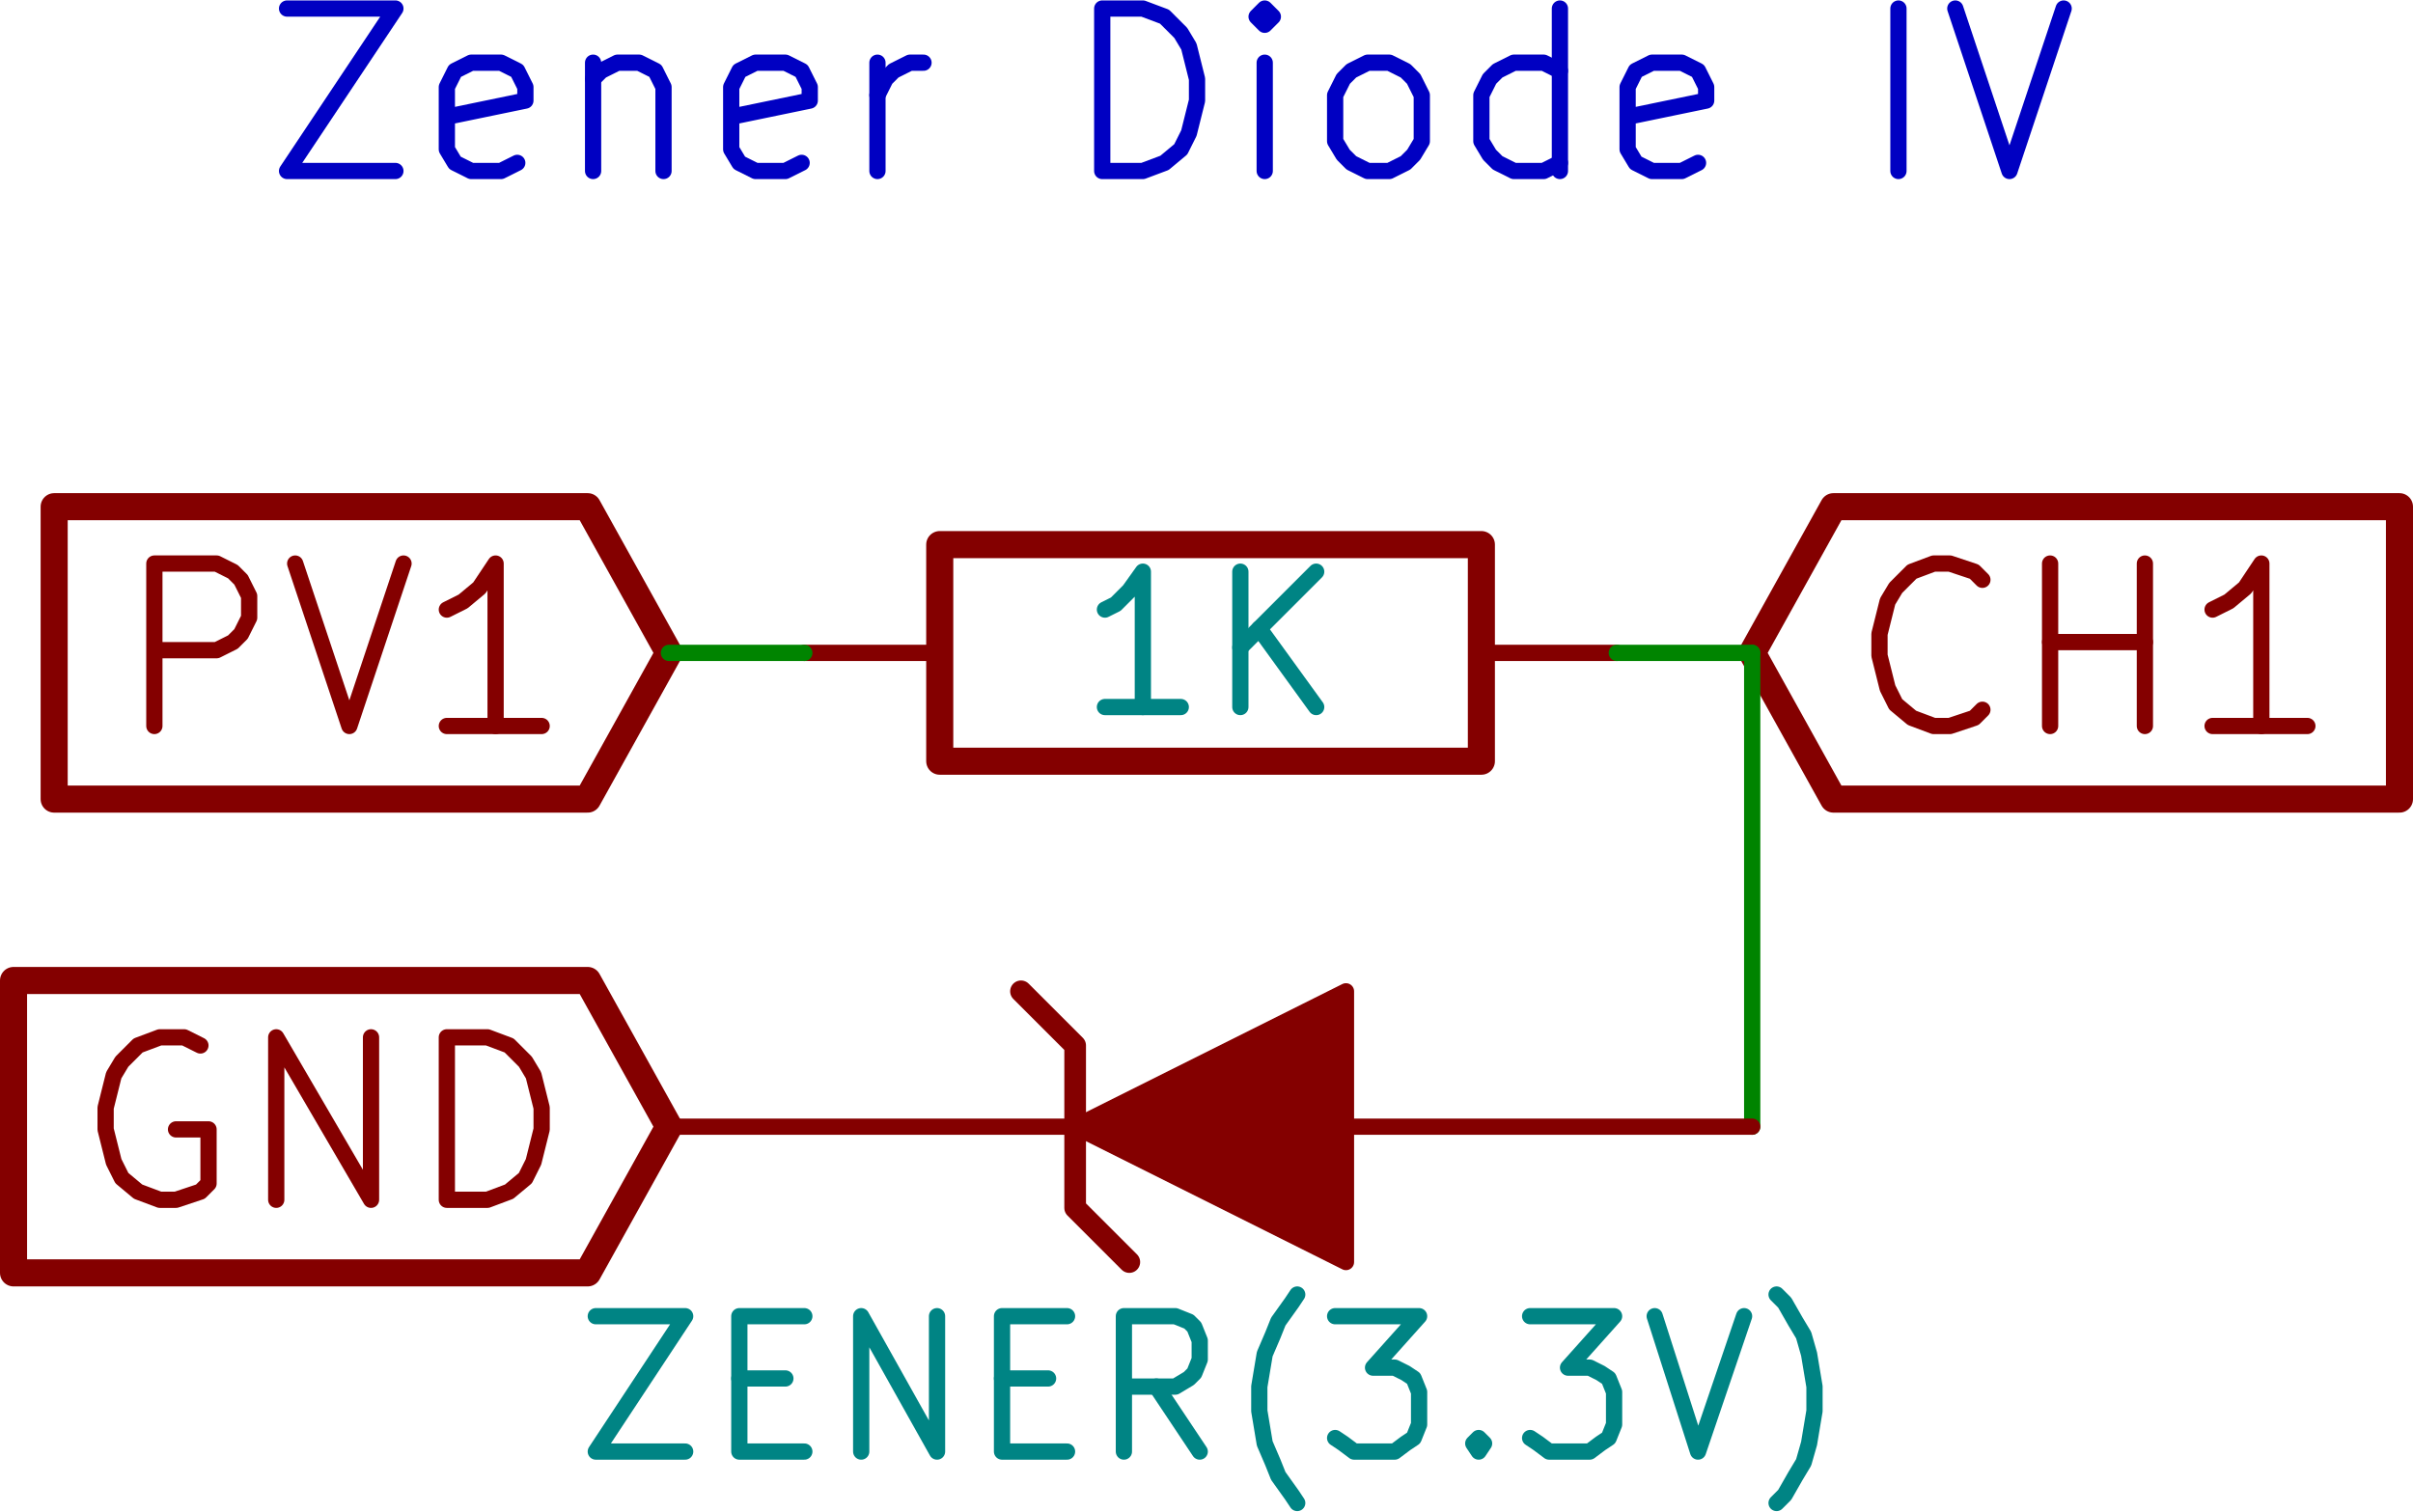
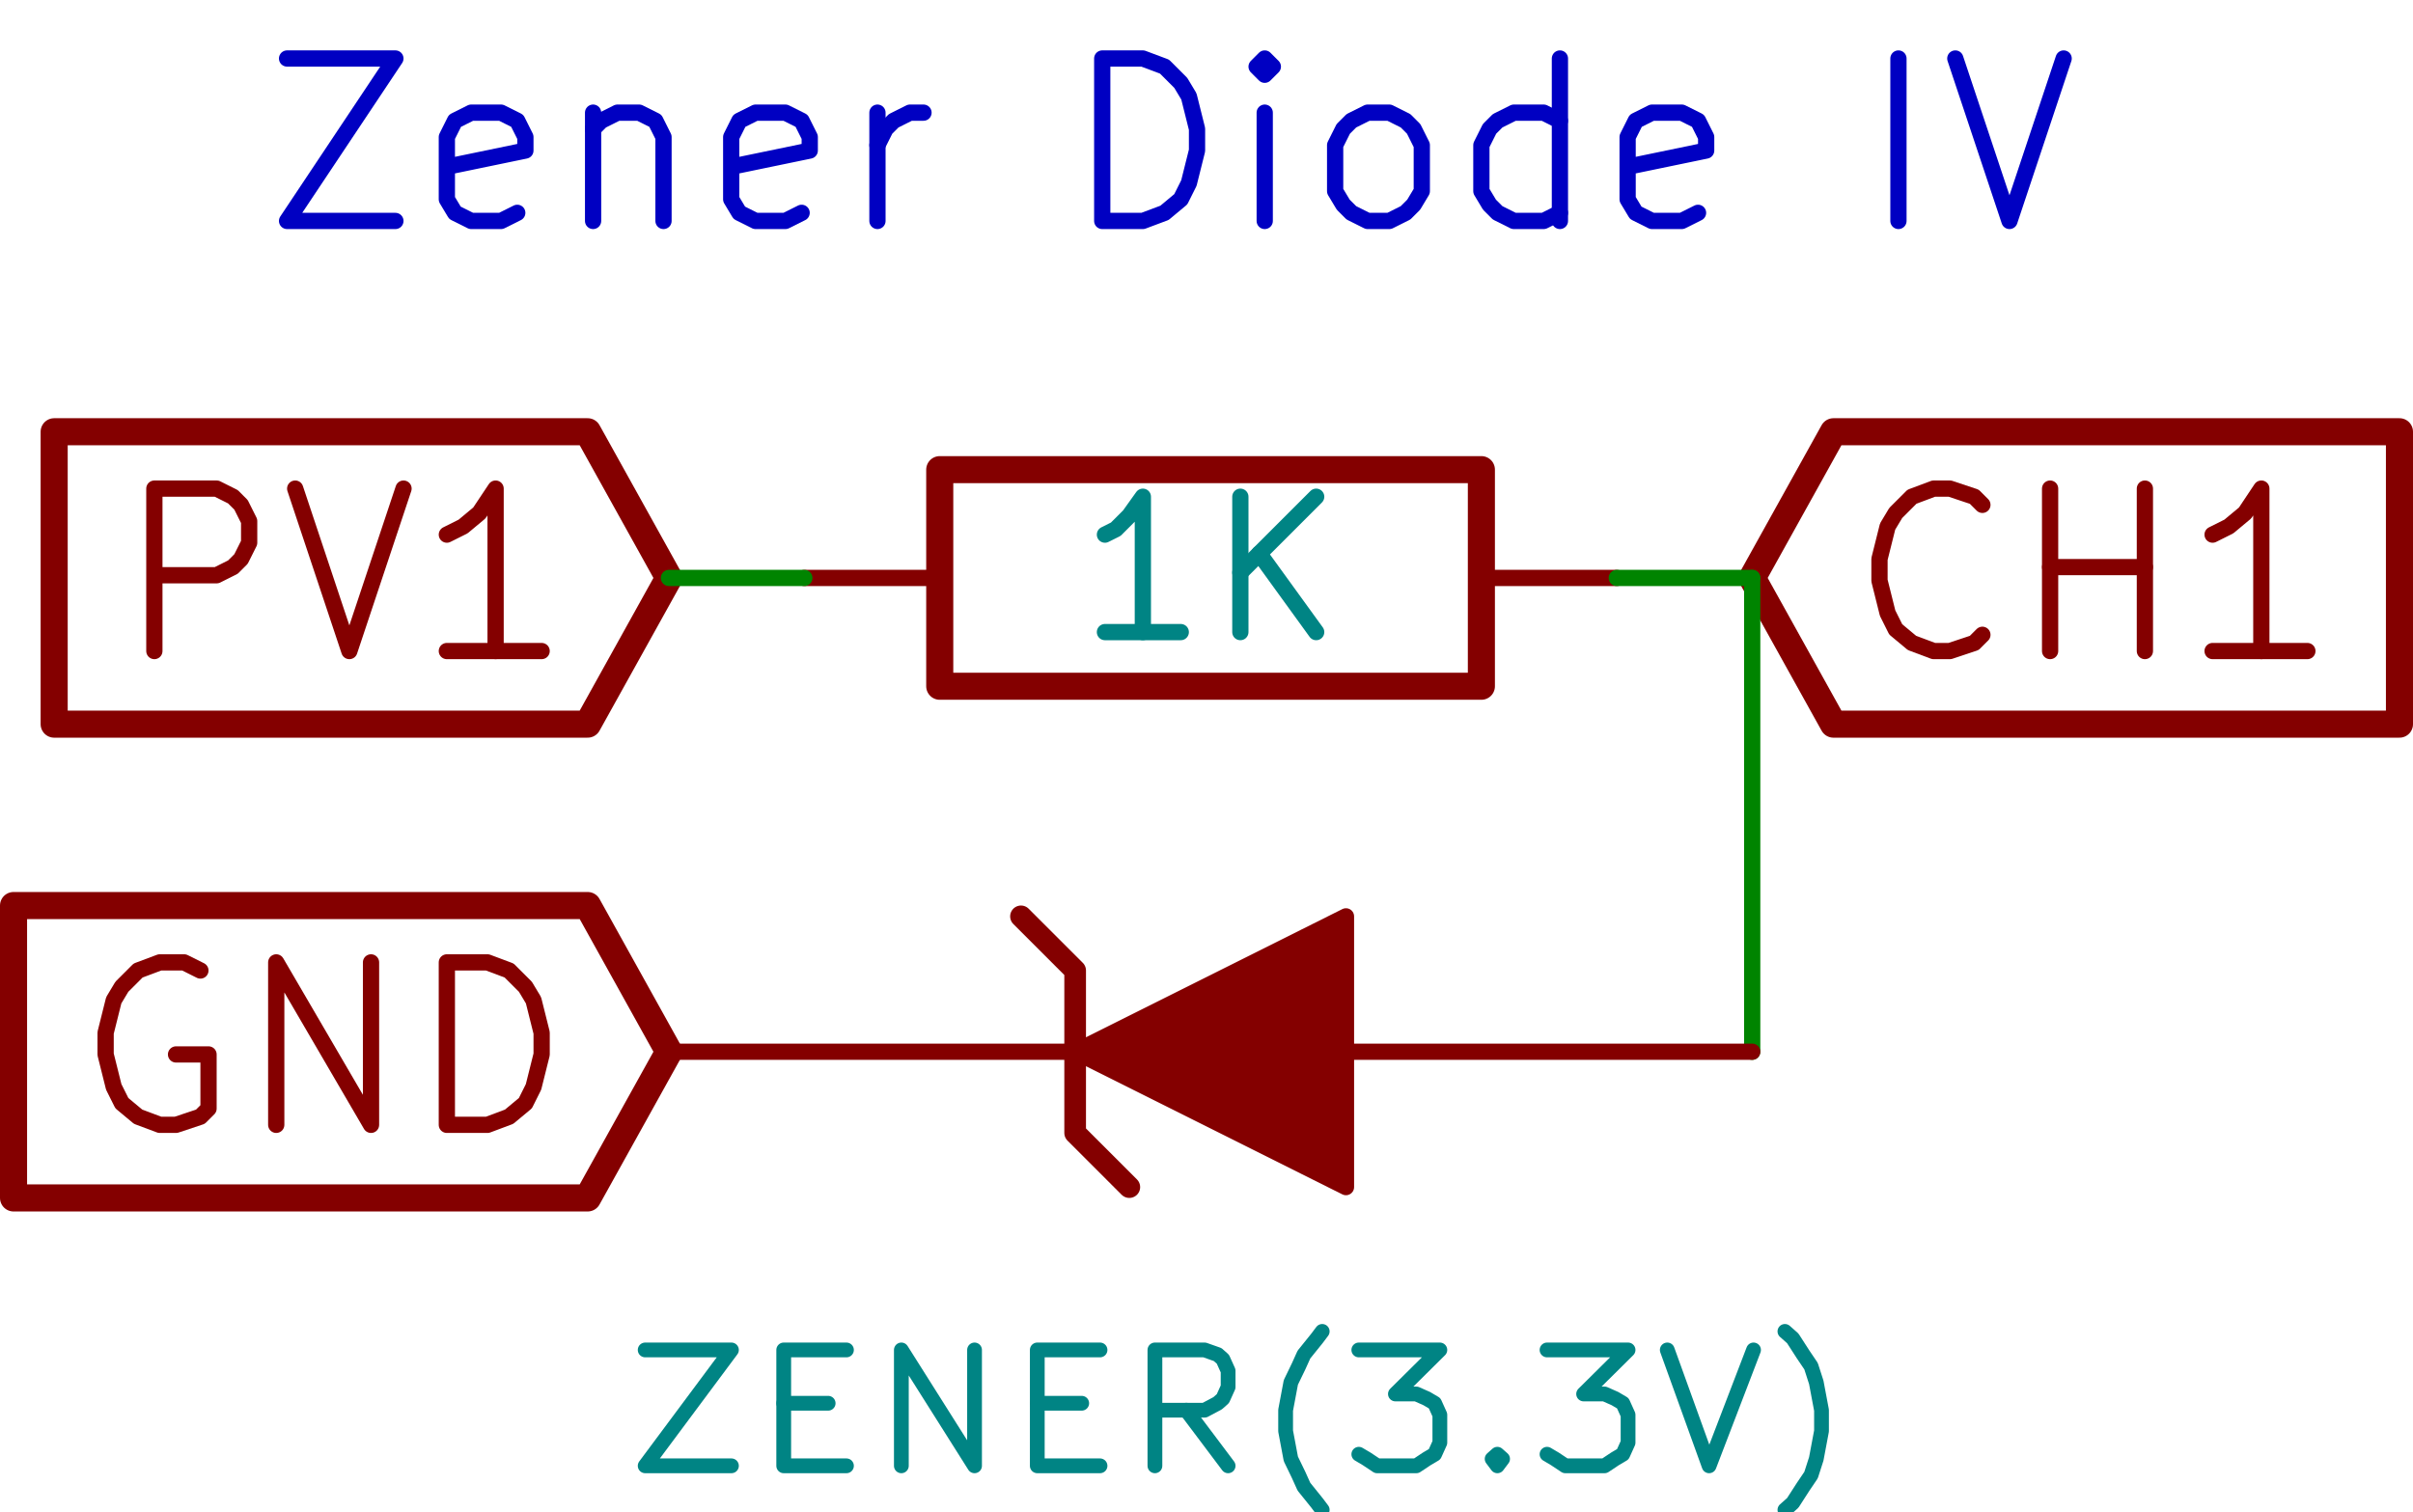
<svg xmlns="http://www.w3.org/2000/svg" version="1.1" width="2.263cm" height="1.418cm" viewBox="0 0 8909.998 5580.782" id="svg2">
  <defs id="defs1236" />
  <g style="fill:#000000;fill-opacity:1;stroke:#000000;stroke-linecap:round;stroke-linejoin:round;stroke-opacity:1" id="g8" transform="translate(-17864.523,-40988.093)" />
  <g style="fill:#000000;fill-opacity:0;stroke:#000000;stroke-width:60;stroke-linecap:round;stroke-linejoin:round;stroke-opacity:1" id="g10" transform="translate(-17864.523,-40988.093)" />
  <g style="fill:#840000;fill-opacity:0;stroke:#840000;stroke-width:0;stroke-linecap:round;stroke-linejoin:round;stroke-opacity:1" id="g58" transform="translate(-17864.523,-40988.093)" />
  <g style="fill:#840000;fill-opacity:0;stroke:#840000;stroke-width:0;stroke-linecap:round;stroke-linejoin:round;stroke-opacity:1" id="g74" transform="translate(-17864.523,-40988.093)" />
  <g style="fill:#008484;fill-opacity:0;stroke:#008484;stroke-width:0;stroke-linecap:round;stroke-linejoin:round;stroke-opacity:1" id="g100" transform="translate(-17864.523,-40988.093)" />
  <g style="fill:#840000;fill-opacity:0;stroke:#840000;stroke-width:0;stroke-linecap:round;stroke-linejoin:round;stroke-opacity:1" id="g102" transform="translate(-17864.523,-40988.093)" />
  <g style="fill:#840000;fill-opacity:0;stroke:#840000;stroke-width:60;stroke-linecap:round;stroke-linejoin:round;stroke-opacity:1" id="g154" transform="translate(-17864.523,-40988.093)" />
  <g style="fill:#840000;fill-opacity:0;stroke:#840000;stroke-width:0;stroke-linecap:round;stroke-linejoin:round;stroke-opacity:1" id="g218" transform="translate(-17864.523,-40988.093)" />
  <g style="fill:#840000;fill-opacity:0;stroke:#840000;stroke-width:0;stroke-linecap:round;stroke-linejoin:round;stroke-opacity:1" id="g234" transform="translate(-17864.523,-40988.093)" />
  <g style="fill:#840000;fill-opacity:0;stroke:#840000;stroke-width:60;stroke-linecap:round;stroke-linejoin:round;stroke-opacity:1" id="g270" transform="translate(-17864.523,-40988.093)" />
  <g style="fill:#840000;fill-opacity:0;stroke:#840000;stroke-width:0;stroke-linecap:round;stroke-linejoin:round;stroke-opacity:1" id="g372" transform="translate(-17864.523,-40988.093)" />
  <g style="fill:#840000;fill-opacity:0;stroke:#840000;stroke-width:60;stroke-linecap:round;stroke-linejoin:round;stroke-opacity:1" id="g398" transform="translate(-17864.523,-40988.093)" />
  <g style="fill:#0000c2;fill-opacity:0;stroke:#0000c2;stroke-width:0;stroke-linecap:round;stroke-linejoin:round;stroke-opacity:1" id="g432" transform="translate(-17864.523,-40988.093)" />
  <g style="fill:#840000;fill-opacity:0;stroke:#840000;stroke-width:0;stroke-linecap:round;stroke-linejoin:round;stroke-opacity:1" id="g434" transform="translate(-17864.523,-40988.093)" />
  <g style="fill:#840000;fill-opacity:0;stroke:#840000;stroke-width:0;stroke-linecap:round;stroke-linejoin:round;stroke-opacity:1" id="g508" transform="translate(-17864.523,-40988.093)" />
  <g style="fill:#840000;fill-opacity:0;stroke:#840000;stroke-width:0;stroke-linecap:round;stroke-linejoin:round;stroke-opacity:1" id="g524" transform="translate(-17864.523,-40988.093)" />
  <g style="fill:#008484;fill-opacity:0;stroke:#008484;stroke-width:0;stroke-linecap:round;stroke-linejoin:round;stroke-opacity:1" id="g550" transform="translate(-17864.523,-40988.093)" />
  <g style="fill:#840000;fill-opacity:0;stroke:#840000;stroke-width:0;stroke-linecap:round;stroke-linejoin:round;stroke-opacity:1" id="g552" transform="translate(-17864.523,-40988.093)" />
  <g style="fill:#840000;fill-opacity:0;stroke:#840000;stroke-width:60;stroke-linecap:round;stroke-linejoin:round;stroke-opacity:1" id="g604" transform="translate(-17864.523,-40988.093)" />
  <g style="fill:#840000;fill-opacity:0;stroke:#840000;stroke-width:0;stroke-linecap:round;stroke-linejoin:round;stroke-opacity:1" id="g658" transform="translate(-17864.523,-40988.093)" />
  <g style="fill:#008400;fill-opacity:0;stroke:#008400;stroke-width:0;stroke-linecap:round;stroke-linejoin:round;stroke-opacity:1" id="g682" transform="translate(-17864.523,-40988.093)" />
  <g style="fill:#008400;fill-opacity:1;stroke:#008400;stroke-width:60;stroke-linecap:round;stroke-linejoin:round;stroke-opacity:1" id="g688" transform="translate(-17864.523,-40988.093)" />
  <g style="fill:#008400;fill-opacity:0;stroke:#008400;stroke-width:0;stroke-linecap:round;stroke-linejoin:round;stroke-opacity:1" id="g694" transform="translate(-17864.523,-40988.093)" />
  <g style="fill:#008400;fill-opacity:1;stroke:#008400;stroke-width:60;stroke-linecap:round;stroke-linejoin:round;stroke-opacity:1" id="g700" transform="translate(-17864.523,-40988.093)" />
  <g style="fill:#0000c2;fill-opacity:0;stroke:#0000c2;stroke-width:60;stroke-linecap:round;stroke-linejoin:round;stroke-opacity:1" id="g708" transform="translate(-17864.523,-40988.093)" />
  <g style="fill:#0000c2;fill-opacity:0;stroke:#0000c2;stroke-width:60;stroke-linecap:round;stroke-linejoin:round;stroke-opacity:1" id="g714" transform="translate(-17864.523,-40988.093)" />
  <g style="fill:#008400;fill-opacity:0;stroke:#008400;stroke-width:0;stroke-linecap:round;stroke-linejoin:round;stroke-opacity:1" id="g722" transform="translate(-17864.523,-40988.093)" />
  <g style="fill:#008400;fill-opacity:1;stroke:#008400;stroke-width:60;stroke-linecap:round;stroke-linejoin:round;stroke-opacity:1" id="g728" transform="translate(-17864.523,-40988.093)" />
  <g style="fill:#008400;fill-opacity:0;stroke:#008400;stroke-width:0;stroke-linecap:round;stroke-linejoin:round;stroke-opacity:1" id="g742" transform="translate(-17864.523,-40988.093)" />
  <g style="fill:#008400;fill-opacity:1;stroke:#008400;stroke-width:60;stroke-linecap:round;stroke-linejoin:round;stroke-opacity:1" id="g748" transform="translate(-17864.523,-40988.093)" />
  <g style="fill:#008400;fill-opacity:0;stroke:#008400;stroke-width:0;stroke-linecap:round;stroke-linejoin:round;stroke-opacity:1" id="g754" transform="translate(-17864.523,-40988.093)" />
  <g style="fill:#008400;fill-opacity:1;stroke:#008400;stroke-width:60;stroke-linecap:round;stroke-linejoin:round;stroke-opacity:1" id="g760" transform="translate(-17864.523,-40988.093)" />
  <g style="fill:#008400;fill-opacity:0;stroke:#008400;stroke-width:0;stroke-linecap:round;stroke-linejoin:round;stroke-opacity:1" id="g776" transform="translate(-17864.523,-40988.093)" />
  <g style="fill:#008400;fill-opacity:1;stroke:#008400;stroke-width:60;stroke-linecap:round;stroke-linejoin:round;stroke-opacity:1" id="g782" transform="translate(-17864.523,-40988.093)" />
  <g style="fill:#0000c2;fill-opacity:0;stroke:#0000c2;stroke-width:60;stroke-linecap:round;stroke-linejoin:round;stroke-opacity:1" id="g790" transform="translate(-17864.523,-40988.093)" />
  <g style="fill:#0000c2;fill-opacity:0;stroke:#0000c2;stroke-width:60;stroke-linecap:round;stroke-linejoin:round;stroke-opacity:1" id="g796" transform="translate(-17864.523,-40988.093)" />
  <g style="fill:#008400;fill-opacity:0;stroke:#008400;stroke-width:0;stroke-linecap:round;stroke-linejoin:round;stroke-opacity:1" id="g808" transform="translate(-17864.523,-40988.093)" />
  <g style="fill:#008400;fill-opacity:1;stroke:#008400;stroke-width:60;stroke-linecap:round;stroke-linejoin:round;stroke-opacity:1" id="g814" transform="translate(-17864.523,-40988.093)" />
  <g style="fill:#008400;fill-opacity:0;stroke:#008400;stroke-width:0;stroke-linecap:round;stroke-linejoin:round;stroke-opacity:1" id="g820" transform="translate(-17864.523,-40988.093)" />
  <g style="fill:#008400;fill-opacity:1;stroke:#008400;stroke-width:60;stroke-linecap:round;stroke-linejoin:round;stroke-opacity:1" id="g826" transform="translate(-17864.523,-40988.093)" />
  <g style="fill:#008400;fill-opacity:0;stroke:#008400;stroke-width:0;stroke-linecap:round;stroke-linejoin:round;stroke-opacity:1" id="g834" transform="translate(-17864.523,-40988.093)" />
  <g style="fill:#008400;fill-opacity:1;stroke:#008400;stroke-width:60;stroke-linecap:round;stroke-linejoin:round;stroke-opacity:1" id="g840" transform="translate(-17864.523,-40988.093)" />
  <g style="fill:#840000;fill-opacity:0;stroke:#840000;stroke-width:0;stroke-linecap:round;stroke-linejoin:round;stroke-opacity:1" id="g884" transform="translate(-17864.523,-40988.093)" />
  <g style="fill:#008400;fill-opacity:0;stroke:#008400;stroke-width:0;stroke-linecap:round;stroke-linejoin:round;stroke-opacity:1" id="g924" transform="translate(-17864.523,-40988.093)" />
  <g style="fill:#840000;fill-opacity:0;stroke:#840000;stroke-width:0;stroke-linecap:round;stroke-linejoin:round;stroke-opacity:1" id="g926" transform="translate(-17864.523,-40988.093)" />
  <g style="fill:#008400;fill-opacity:0;stroke:#008400;stroke-width:0;stroke-linecap:round;stroke-linejoin:round;stroke-opacity:1" id="g958" transform="translate(-17864.523,-40988.093)" />
  <g style="fill:#840000;fill-opacity:0;stroke:#840000;stroke-width:0;stroke-linecap:round;stroke-linejoin:round;stroke-opacity:1" id="g960" transform="translate(-17864.523,-40988.093)" />
  <g style="fill:#840000;fill-opacity:0;stroke:#840000;stroke-width:60;stroke-linecap:round;stroke-linejoin:round;stroke-opacity:1" id="g1004" transform="translate(-17864.523,-40988.093)" />
  <g style="fill:#840000;fill-opacity:0;stroke:#840000;stroke-width:0;stroke-linecap:round;stroke-linejoin:round;stroke-opacity:1" id="g1024" transform="translate(-17864.523,-40988.093)" />
  <g style="fill:#840000;fill-opacity:0;stroke:#840000;stroke-width:60;stroke-linecap:round;stroke-linejoin:round;stroke-opacity:1" id="g1068" transform="translate(-17864.523,-40988.093)" />
  <g style="fill:#840000;fill-opacity:0;stroke:#840000;stroke-width:60;stroke-linecap:round;stroke-linejoin:round;stroke-opacity:1" id="g1116" transform="translate(-17864.523,-40988.093)" />
  <g style="fill:#0000c2;fill-opacity:0;stroke:#0000c2;stroke-width:0;stroke-linecap:round;stroke-linejoin:round;stroke-opacity:1" id="g1152" transform="translate(-17864.523,-40988.093)" />
  <g style="fill:#840000;fill-opacity:0;stroke:#840000;stroke-width:0;stroke-linecap:round;stroke-linejoin:round;stroke-opacity:1" id="g1154" transform="translate(-17864.523,-40988.093)" />
  <g style="fill:#008400;fill-opacity:0;stroke:#008400;stroke-width:0;stroke-linecap:round;stroke-linejoin:round;stroke-opacity:1" id="g1186" transform="translate(-17864.523,-40988.093)" />
  <g style="fill:#840000;fill-opacity:0;stroke:#840000;stroke-width:0;stroke-linecap:round;stroke-linejoin:round;stroke-opacity:1" id="g1188" transform="translate(-17864.523,-40988.093)" />
-   <path style="fill:#840000;fill-opacity:0;stroke:#840000;stroke-width:60;stroke-linecap:round;stroke-linejoin:round;stroke-opacity:1" id="path1076-6" d="m 569.998,2680.426 0,-600 230,0 60,30 30,30 30,60 0,80 -30,60 -30,30 -60,30 -230,0" />
-   <path style="fill:#840000;fill-opacity:0;stroke:#840000;stroke-width:60;stroke-linecap:round;stroke-linejoin:round;stroke-opacity:1" id="path1078-2" d="m 1089.998,2080.426 200,600 200,-600" />
-   <path style="fill:#840000;fill-opacity:0;stroke:#840000;stroke-width:60;stroke-linecap:round;stroke-linejoin:round;stroke-opacity:1" id="path1080-6" d="m 1999.998,2680.426 -350,0" />
-   <path style="fill:#840000;fill-opacity:0;stroke:#840000;stroke-width:60;stroke-linecap:round;stroke-linejoin:round;stroke-opacity:1" id="path1082-3" d="m 1829.998,2680.426 0,-600 -60,90 -60,50 -60,30" />
-   <polyline transform="translate(-7530.001,-30089.569)" style="fill:#840000;fill-opacity:0;stroke:#840000;stroke-width:100;stroke-linecap:round;stroke-linejoin:round;stroke-opacity:1" id="polyline1086-3" points="10000,32500 9700,31960 7730,31960 7730,32500 7730,33040 9700,33040 10000,32500 " />
-   <path style="fill:#840000;fill-opacity:0;stroke:#840000;stroke-width:60;stroke-linecap:round;stroke-linejoin:round;stroke-opacity:1" id="path1090-2" d="m 7319.997,2620.426 -30,30 -90,30 -60,0 -80,-30 -60,-50 -30,-60 -30,-120 0,-80 30,-120 30,-50 60,-60 80,-30 60,0 90,30 30,30" />
-   <path style="fill:#840000;fill-opacity:0;stroke:#840000;stroke-width:60;stroke-linecap:round;stroke-linejoin:round;stroke-opacity:1" id="path1092-5" d="m 7569.997,2680.426 0,-600" />
-   <path style="fill:#840000;fill-opacity:0;stroke:#840000;stroke-width:60;stroke-linecap:round;stroke-linejoin:round;stroke-opacity:1" id="path1094-2" d="m 7569.997,2370.426 350,0" />
-   <path style="fill:#840000;fill-opacity:0;stroke:#840000;stroke-width:60;stroke-linecap:round;stroke-linejoin:round;stroke-opacity:1" id="path1096-0" d="m 7919.997,2680.426 0,-600" />
-   <path style="fill:#840000;fill-opacity:0;stroke:#840000;stroke-width:60;stroke-linecap:round;stroke-linejoin:round;stroke-opacity:1" id="path1098-5" d="m 8519.997,2680.426 -350,0" />
-   <path style="fill:#840000;fill-opacity:0;stroke:#840000;stroke-width:60;stroke-linecap:round;stroke-linejoin:round;stroke-opacity:1" id="path1100" d="m 8349.997,2680.426 0,-600 -60,90 -60,50 -60,30" />
-   <polyline transform="translate(-7530.001,-30089.569)" style="fill:#840000;fill-opacity:0;stroke:#840000;stroke-width:100;stroke-linecap:round;stroke-linejoin:round;stroke-opacity:1" id="polyline1104" points="14000,32500 14300,33040 16390,33040 16390,32500 16390,31960 14300,31960 14000,32500 " />
-   <path style="fill:#840000;fill-opacity:0;stroke:#840000;stroke-width:60;stroke-linecap:round;stroke-linejoin:round;stroke-opacity:1" id="path1108-7" d="m 739.998,3860.426 -60,-30 -90,0 -80,30 -60,60 -30,50 -30,120 0,80 30,120 30,60 60,50 80,30 60,0 90,-30 30,-30 0,-200 -120,0" />
-   <path style="fill:#840000;fill-opacity:0;stroke:#840000;stroke-width:60;stroke-linecap:round;stroke-linejoin:round;stroke-opacity:1" id="path1110-2" d="m 1019.998,4430.426 0,-600 350,600 0,-600" />
-   <path style="fill:#840000;fill-opacity:0;stroke:#840000;stroke-width:60;stroke-linecap:round;stroke-linejoin:round;stroke-opacity:1" id="path1112" d="m 1649.998,4430.426 0,-600 150,0 80,30 60,60 30,50 30,120 0,80 -30,120 -30,60 -60,50 -80,30 -150,0" />
-   <polyline transform="translate(-7530.001,-30089.569)" style="fill:#840000;fill-opacity:0;stroke:#840000;stroke-width:100;stroke-linecap:round;stroke-linejoin:round;stroke-opacity:1" id="polyline1116" points="10000,34250 9700,33710 7580,33710 7580,34250 7580,34790 9700,34790 10000,34250 " />
-   <path style="fill:#0000c2;fill-opacity:0;stroke:#0000c2;stroke-width:60;stroke-linecap:round;stroke-linejoin:round;stroke-opacity:1" id="path1122-5" d="m 1059.998,30.427 400,0 -400,599.999 400,0" />
-   <path style="fill:#0000c2;fill-opacity:0;stroke:#0000c2;stroke-width:60;stroke-linecap:round;stroke-linejoin:round;stroke-opacity:1" id="path1124-3" d="m 1909.998,600.426 -60,30 -110,0 -60,-30 -30,-50 0,-229.999 30,-60 60,-30 110,0 60,30 30,60 0,50 -290,60" />
-   <path style="fill:#0000c2;fill-opacity:0;stroke:#0000c2;stroke-width:60;stroke-linecap:round;stroke-linejoin:round;stroke-opacity:1" id="path1126-0" d="m 2189.998,230.427 0,399.999" />
-   <path style="fill:#0000c2;fill-opacity:0;stroke:#0000c2;stroke-width:60;stroke-linecap:round;stroke-linejoin:round;stroke-opacity:1" id="path1128-4" d="m 2189.998,290.427 30,-30 60,-30 80,0 60,30 30,60 0,309.999" />
-   <path style="fill:#0000c2;fill-opacity:0;stroke:#0000c2;stroke-width:60;stroke-linecap:round;stroke-linejoin:round;stroke-opacity:1" id="path1130-2" d="m 2959.997,600.426 -59.999,30 -110,0 -60,-30 -30,-50 0,-229.999 30,-60 60,-30 110,0 59.999,30 30,60 0,50 -289.999,60" />
-   <path style="fill:#0000c2;fill-opacity:0;stroke:#0000c2;stroke-width:60;stroke-linecap:round;stroke-linejoin:round;stroke-opacity:1" id="path1132-4" d="m 3239.998,630.426 0,-399.999" />
-   <path style="fill:#0000c2;fill-opacity:0;stroke:#0000c2;stroke-width:60;stroke-linecap:round;stroke-linejoin:round;stroke-opacity:1" id="path1134-1" d="m 3239.998,350.427 29.999,-60 30,-30 60,-30 50,0" />
-   <path style="fill:#0000c2;fill-opacity:0;stroke:#0000c2;stroke-width:60;stroke-linecap:round;stroke-linejoin:round;stroke-opacity:1" id="path1136-5" d="m 4069.997,630.426 0,-599.999 150,0 80,30 60,60 30,50 30,120 0,80 -30,119.999 -30,60 -60,50 -80,30 -150,0" />
-   <path style="fill:#0000c2;fill-opacity:0;stroke:#0000c2;stroke-width:60;stroke-linecap:round;stroke-linejoin:round;stroke-opacity:1" id="path1138" d="m 4669.997,630.426 0,-399.999" />
-   <path style="fill:#0000c2;fill-opacity:0;stroke:#0000c2;stroke-width:60;stroke-linecap:round;stroke-linejoin:round;stroke-opacity:1" id="path1140-4" d="m 4669.997,30.427 -30,30 30,30 30,-30 -30,-30 0,60" />
-   <path style="fill:#0000c2;fill-opacity:0;stroke:#0000c2;stroke-width:60;stroke-linecap:round;stroke-linejoin:round;stroke-opacity:1" id="path1142-7" d="m 5049.997,630.426 -60,-30 -30,-30 -30,-50 0,-169.999 30,-60 30,-30 60,-30 80,0 60,30 30,30 30,60 0,169.999 -30,50 -30,30 -60,30 -80,0" />
-   <path style="fill:#0000c2;fill-opacity:0;stroke:#0000c2;stroke-width:60;stroke-linecap:round;stroke-linejoin:round;stroke-opacity:1" id="path1144-0" d="m 5759.997,630.426 0,-599.999" />
-   <path style="fill:#0000c2;fill-opacity:0;stroke:#0000c2;stroke-width:60;stroke-linecap:round;stroke-linejoin:round;stroke-opacity:1" id="path1146-0" d="m 5759.997,600.426 -60,30 -110,0 -60,-30 -30,-30 -30,-50 0,-169.999 30,-60 30,-30 60,-30 110,0 60,30" />
-   <path style="fill:#0000c2;fill-opacity:0;stroke:#0000c2;stroke-width:60;stroke-linecap:round;stroke-linejoin:round;stroke-opacity:1" id="path1148-9" d="m 6269.997,600.426 -60,30 -110,0 -60,-30 -30,-50 0,-229.999 30,-60 60,-30 110,0 60,30 30,60 0,50 -290,60" />
-   <path style="fill:#0000c2;fill-opacity:0;stroke:#0000c2;stroke-width:60;stroke-linecap:round;stroke-linejoin:round;stroke-opacity:1" id="path1150-5" d="m 7009.997,630.426 0,-599.999" />
-   <path style="fill:#0000c2;fill-opacity:0;stroke:#0000c2;stroke-width:60;stroke-linecap:round;stroke-linejoin:round;stroke-opacity:1" id="path1152" d="m 7219.997,30.427 200,599.999 200,-599.999" />
-   <rect style="fill:#840000;fill-opacity:0;stroke:#840000;stroke-width:100;stroke-linecap:round;stroke-linejoin:round;stroke-opacity:1" id="rect1160" rx="0" height="800" width="2000" y="2010.427" x="3469.998" />
-   <path style="fill:#840000;fill-opacity:0;stroke:#840000;stroke-width:60;stroke-linecap:round;stroke-linejoin:round;stroke-opacity:1" id="path1164-8" d="m 5469.997,2410.426 500,0" />
-   <path style="fill:#840000;fill-opacity:0;stroke:#840000;stroke-width:60;stroke-linecap:round;stroke-linejoin:round;stroke-opacity:1" id="path1166" d="m 3469.997,2410.426 -500,0" />
-   <path style="fill:#008484;fill-opacity:0;stroke:#008484;stroke-width:60;stroke-linecap:round;stroke-linejoin:round;stroke-opacity:1" id="path1170-9" d="m 4359.997,2610.426 -280,0" />
-   <path style="fill:#008484;fill-opacity:0;stroke:#008484;stroke-width:60;stroke-linecap:round;stroke-linejoin:round;stroke-opacity:1" id="path1172-6" d="m 4219.997,2610.426 0,-500 -50,70 -50,50 -40,20" />
-   <path style="fill:#008484;fill-opacity:0;stroke:#008484;stroke-width:60;stroke-linecap:round;stroke-linejoin:round;stroke-opacity:1" id="path1174-8" d="m 4579.997,2610.426 0,-500" />
-   <path style="fill:#008484;fill-opacity:0;stroke:#008484;stroke-width:60;stroke-linecap:round;stroke-linejoin:round;stroke-opacity:1" id="path1176-3" d="m 4859.997,2610.426 -210,-290" />
-   <path style="fill:#008484;fill-opacity:0;stroke:#008484;stroke-width:60;stroke-linecap:round;stroke-linejoin:round;stroke-opacity:1" id="path1178" d="m 4859.997,2110.426 -280,280" />
-   <path style="fill:#008400;fill-opacity:0;stroke:#008400;stroke-width:60;stroke-linecap:round;stroke-linejoin:round;stroke-opacity:1" id="path1182-4" d="m 2469.998,2410.426 499.999,0" />
-   <path style="fill:#008400;fill-opacity:0;stroke:#008400;stroke-width:60;stroke-linecap:round;stroke-linejoin:round;stroke-opacity:1" id="path1184-2" d="m 5969.997,2410.426 500,0" />
-   <path style="fill:#008400;fill-opacity:0;stroke:#008400;stroke-width:60;stroke-linecap:round;stroke-linejoin:round;stroke-opacity:1" id="path1186" d="m 6469.997,2410.426 0,1750" />
-   <polyline transform="translate(-7530.001,-30089.569)" style="fill:#840000;fill-opacity:0;stroke:#840000;stroke-width:80;stroke-linecap:round;stroke-linejoin:round;stroke-opacity:1" id="polyline1194" points="11300,33750 11500,33950 11500,34550 11700,34750 11700,34750 " />
-   <polyline transform="translate(-7530.001,-30089.569)" id="polyline1198" points="11500,34250 12500,33750 12500,34750 11500,34250 11500,34250 " style="fill:#840000;fill-opacity:1;fill-rule:evenodd;stroke:#840000;stroke-width:60;stroke-linecap:round;stroke-linejoin:round;stroke-opacity:1" />
-   <path style="fill:#840000;fill-opacity:0;stroke:#840000;stroke-width:60;stroke-linecap:round;stroke-linejoin:round;stroke-opacity:1" id="path1202-1" d="m 3969.997,4160.426 -1499.999,0" />
-   <path style="fill:#840000;fill-opacity:0;stroke:#840000;stroke-width:60;stroke-linecap:round;stroke-linejoin:round;stroke-opacity:1" id="path1204" d="m 4969.997,4160.426 1500,0" />
-   <path style="fill:#008484;fill-opacity:0;stroke:#008484;stroke-width:60;stroke-linecap:round;stroke-linejoin:round;stroke-opacity:1" id="path1208-7" d="m 2199.998,4860.426 330,0 -330,500 330,0" />
-   <path style="fill:#008484;fill-opacity:0;stroke:#008484;stroke-width:60;stroke-linecap:round;stroke-linejoin:round;stroke-opacity:1" id="path1210-8" d="m 2729.998,5090.426 170,0" />
-   <path style="fill:#008484;fill-opacity:0;stroke:#008484;stroke-width:60;stroke-linecap:round;stroke-linejoin:round;stroke-opacity:1" id="path1212-3" d="m 2969.997,5360.426 -239.999,0 0,-500 239.999,0" />
-   <path style="fill:#008484;fill-opacity:0;stroke:#008484;stroke-width:60;stroke-linecap:round;stroke-linejoin:round;stroke-opacity:1" id="path1214-3" d="m 3179.997,5360.426 0,-500 280,500 0,-500" />
-   <path style="fill:#008484;fill-opacity:0;stroke:#008484;stroke-width:60;stroke-linecap:round;stroke-linejoin:round;stroke-opacity:1" id="path1216-0" d="m 3699.997,5090.426 170,0" />
-   <path style="fill:#008484;fill-opacity:0;stroke:#008484;stroke-width:60;stroke-linecap:round;stroke-linejoin:round;stroke-opacity:1" id="path1218-5" d="m 3939.997,5360.426 -240,0 0,-500 240,0" />
-   <path style="fill:#008484;fill-opacity:0;stroke:#008484;stroke-width:60;stroke-linecap:round;stroke-linejoin:round;stroke-opacity:1" id="path1220-0" d="m 4429.997,5360.426 -160,-240" />
-   <path style="fill:#008484;fill-opacity:0;stroke:#008484;stroke-width:60;stroke-linecap:round;stroke-linejoin:round;stroke-opacity:1" id="path1222-0" d="m 4149.997,5360.426 0,-500 190,0 50,20 20,20 20,50 0,70 -20,50 -20,20 -50,30 -190,0" />
-   <path style="fill:#008484;fill-opacity:0;stroke:#008484;stroke-width:60;stroke-linecap:round;stroke-linejoin:round;stroke-opacity:1" id="path1224-7" d="m 4789.997,5550.426 -20,-30 -50,-70 -20,-50 -30,-70 -20,-120 0,-90 20,-120 30,-70 20,-50 50,-70 20,-30" />
-   <path style="fill:#008484;fill-opacity:0;stroke:#008484;stroke-width:60;stroke-linecap:round;stroke-linejoin:round;stroke-opacity:1" id="path1226-7" d="m 4929.997,4860.426 310,0 -170,190 80,0 40,20 30,20 20,50 0,120 -20,50 -30,20 -40,30 -150,0 -40,-30 -30,-20" />
-   <path style="fill:#008484;fill-opacity:0;stroke:#008484;stroke-width:60;stroke-linecap:round;stroke-linejoin:round;stroke-opacity:1" id="path1228-3" d="m 5459.997,5310.426 20,20 -20,30 -20,-30 20,-20 0,50" />
-   <path style="fill:#008484;fill-opacity:0;stroke:#008484;stroke-width:60;stroke-linecap:round;stroke-linejoin:round;stroke-opacity:1" id="path1230-9" d="m 5649.997,4860.426 310,0 -170,190 80,0 40,20 30,20 20,50 0,120 -20,50 -30,20 -40,30 -150,0 -40,-30 -30,-20" />
-   <path style="fill:#008484;fill-opacity:0;stroke:#008484;stroke-width:60;stroke-linecap:round;stroke-linejoin:round;stroke-opacity:1" id="path1232-2" d="m 6109.997,4860.426 160,500 170,-500" />
-   <path style="fill:#008484;fill-opacity:0;stroke:#008484;stroke-width:60;stroke-linecap:round;stroke-linejoin:round;stroke-opacity:1" id="path1234" d="m 6559.997,5550.426 30,-30 40,-70 30,-50 20,-70 20,-120 0,-90 -20,-120 -20,-70 -30,-50 -40,-70 -30,-30" />
+   <g id="g13633">
+     <path d="m 569.998,2403.603 v -600 h 230 l 60,30 30,30 30,60 v 80 l -30,60 -30,30 -60,30 h -230" id="path1076-6" style="fill:#840000;fill-opacity:0;stroke:#840000;stroke-width:60;stroke-linecap:round;stroke-linejoin:round;stroke-opacity:1" />
+     <path d="m 1089.998,1803.603 200,600 200,-600" id="path1078-2" style="fill:#840000;fill-opacity:0;stroke:#840000;stroke-width:60;stroke-linecap:round;stroke-linejoin:round;stroke-opacity:1" />
+     <path d="m 1999.998,2403.603 h -350" id="path1080-6" style="fill:#840000;fill-opacity:0;stroke:#840000;stroke-width:60;stroke-linecap:round;stroke-linejoin:round;stroke-opacity:1" />
+     <path d="m 1829.998,2403.603 v -600 l -60,90 -60,50 -60,30" id="path1082-3" style="fill:#840000;fill-opacity:0;stroke:#840000;stroke-width:60;stroke-linecap:round;stroke-linejoin:round;stroke-opacity:1" />
+     <polyline points="10000,32500 9700,31960 7730,31960 7730,32500 7730,33040 9700,33040 10000,32500 " id="polyline1086-3" style="fill:#840000;fill-opacity:0;stroke:#840000;stroke-width:100;stroke-linecap:round;stroke-linejoin:round;stroke-opacity:1" transform="translate(-7530.001,-30366.392)" />
+     <path d="m 7319.997,2343.603 -30,30 -90,30 h -60 l -80,-30 -60,-50 -30,-60 -30,-120 v -80 l 30,-120 30,-50 60,-60 80,-30 h 60 l 90,30 30,30" id="path1090-2" style="fill:#840000;fill-opacity:0;stroke:#840000;stroke-width:60;stroke-linecap:round;stroke-linejoin:round;stroke-opacity:1" />
+     <path d="m 7569.997,2403.603 v -600" id="path1092-5" style="fill:#840000;fill-opacity:0;stroke:#840000;stroke-width:60;stroke-linecap:round;stroke-linejoin:round;stroke-opacity:1" />
+     <path d="m 7569.997,2093.603 h 350" id="path1094-2" style="fill:#840000;fill-opacity:0;stroke:#840000;stroke-width:60;stroke-linecap:round;stroke-linejoin:round;stroke-opacity:1" />
+     <path d="m 7919.997,2403.603 v -600" id="path1096-0" style="fill:#840000;fill-opacity:0;stroke:#840000;stroke-width:60;stroke-linecap:round;stroke-linejoin:round;stroke-opacity:1" />
+     <path d="m 8519.997,2403.603 h -350" id="path1098-5" style="fill:#840000;fill-opacity:0;stroke:#840000;stroke-width:60;stroke-linecap:round;stroke-linejoin:round;stroke-opacity:1" />
+     <path d="m 8349.997,2403.603 v -600 l -60,90 -60,50 -60,30" id="path1100" style="fill:#840000;fill-opacity:0;stroke:#840000;stroke-width:60;stroke-linecap:round;stroke-linejoin:round;stroke-opacity:1" />
+     <polyline points="14000,32500 14300,33040 16390,33040 16390,32500 16390,31960 14300,31960 14000,32500 " id="polyline1104" style="fill:#840000;fill-opacity:0;stroke:#840000;stroke-width:100;stroke-linecap:round;stroke-linejoin:round;stroke-opacity:1" transform="translate(-7530.001,-30366.392)" />
+     <path d="m 739.998,3583.603 -60,-30 h -90 l -80,30 -60,60 -30,50 -30,120 v 80 l 30,120 30,60 60,50 80,30 h 60 l 90,-30 30,-30 v -200 h -120" id="path1108-7" style="fill:#840000;fill-opacity:0;stroke:#840000;stroke-width:60;stroke-linecap:round;stroke-linejoin:round;stroke-opacity:1" />
+     <path d="m 1019.998,4153.603 v -600 l 350,600 v -600" id="path1110-2" style="fill:#840000;fill-opacity:0;stroke:#840000;stroke-width:60;stroke-linecap:round;stroke-linejoin:round;stroke-opacity:1" />
+     <path d="m 1649.998,4153.603 v -600 h 150 l 80,30 60,60 30,50 30,120 v 80 l -30,120 -30,60 -60,50 -80,30 h -150" id="path1112" style="fill:#840000;fill-opacity:0;stroke:#840000;stroke-width:60;stroke-linecap:round;stroke-linejoin:round;stroke-opacity:1" />
+     <polyline points="10000,34250 9700,33710 7580,33710 7580,34250 7580,34790 9700,34790 10000,34250 " id="polyline1116" style="fill:#840000;fill-opacity:0;stroke:#840000;stroke-width:100;stroke-linecap:round;stroke-linejoin:round;stroke-opacity:1" transform="translate(-7530.001,-30366.392)" />
+     <path d="m 1059.998,214.976 h 400 l -400,599.999 h 400" id="path1122-5" style="fill:#0000c2;fill-opacity:0;stroke:#0000c2;stroke-width:60;stroke-linecap:round;stroke-linejoin:round;stroke-opacity:1" />
+     <path d="m 1909.998,784.975 -60,30 h -110 l -60,-30 -30,-50 v -229.999 l 30,-60 60,-30 h 110 l 60,30 30,60 v 50 l -290,60" id="path1124-3" style="fill:#0000c2;fill-opacity:0;stroke:#0000c2;stroke-width:60;stroke-linecap:round;stroke-linejoin:round;stroke-opacity:1" />
+     <path d="m 2189.998,414.976 v 399.999" id="path1126-0" style="fill:#0000c2;fill-opacity:0;stroke:#0000c2;stroke-width:60;stroke-linecap:round;stroke-linejoin:round;stroke-opacity:1" />
+     <path d="m 2189.998,474.976 30,-30 60,-30 h 80 l 60,30 30,60 v 309.999" id="path1128-4" style="fill:#0000c2;fill-opacity:0;stroke:#0000c2;stroke-width:60;stroke-linecap:round;stroke-linejoin:round;stroke-opacity:1" />
+     <path d="m 2959.997,784.975 -59.999,30 h -110 l -60,-30 -30,-50 v -229.999 l 30,-60 60,-30 h 110 l 59.999,30 30,60 v 50 l -289.999,60" id="path1130-2" style="fill:#0000c2;fill-opacity:0;stroke:#0000c2;stroke-width:60;stroke-linecap:round;stroke-linejoin:round;stroke-opacity:1" />
+     <path d="M 3239.998,814.975 V 414.976" id="path1132-4" style="fill:#0000c2;fill-opacity:0;stroke:#0000c2;stroke-width:60;stroke-linecap:round;stroke-linejoin:round;stroke-opacity:1" />
+     <path d="m 3239.998,534.976 29.999,-60 30,-30 60,-30 h 50" id="path1134-1" style="fill:#0000c2;fill-opacity:0;stroke:#0000c2;stroke-width:60;stroke-linecap:round;stroke-linejoin:round;stroke-opacity:1" />
+     <path d="m 4069.997,814.975 v -599.999 h 150 l 80,30 60,60 30,50 30,120 v 80 l -30,119.999 -30,60 -60,50 -80,30 h -150" id="path1136-5" style="fill:#0000c2;fill-opacity:0;stroke:#0000c2;stroke-width:60;stroke-linecap:round;stroke-linejoin:round;stroke-opacity:1" />
+     <path d="M 4669.997,814.975 V 414.976" id="path1138" style="fill:#0000c2;fill-opacity:0;stroke:#0000c2;stroke-width:60;stroke-linecap:round;stroke-linejoin:round;stroke-opacity:1" />
+     <path d="m 4669.997,214.976 -30,30 30,30 30,-30 -30,-30 v 60" id="path1140-4" style="fill:#0000c2;fill-opacity:0;stroke:#0000c2;stroke-width:60;stroke-linecap:round;stroke-linejoin:round;stroke-opacity:1" />
+     <path d="m 5049.997,814.975 -60,-30 -30,-30 -30,-50 v -169.999 l 30,-60 30,-30 60,-30 h 80 l 60,30 30,30 30,60 v 169.999 l -30,50 -30,30 -60,30 h -80" id="path1142-7" style="fill:#0000c2;fill-opacity:0;stroke:#0000c2;stroke-width:60;stroke-linecap:round;stroke-linejoin:round;stroke-opacity:1" />
+     <path d="M 5759.997,814.975 V 214.976" id="path1144-0" style="fill:#0000c2;fill-opacity:0;stroke:#0000c2;stroke-width:60;stroke-linecap:round;stroke-linejoin:round;stroke-opacity:1" />
+     <path d="m 5759.997,784.975 -60,30 h -110 l -60,-30 -30,-30 -30,-50 v -169.999 l 30,-60 30,-30 60,-30 h 110 l 60,30" id="path1146-0" style="fill:#0000c2;fill-opacity:0;stroke:#0000c2;stroke-width:60;stroke-linecap:round;stroke-linejoin:round;stroke-opacity:1" />
+     <path d="m 6269.997,784.975 -60,30 h -110 l -60,-30 -30,-50 v -229.999 l 30,-60 60,-30 h 110 l 60,30 30,60 v 50 l -290,60" id="path1148-9" style="fill:#0000c2;fill-opacity:0;stroke:#0000c2;stroke-width:60;stroke-linecap:round;stroke-linejoin:round;stroke-opacity:1" />
+     <path d="M 7009.997,814.975 V 214.976" id="path1150-5" style="fill:#0000c2;fill-opacity:0;stroke:#0000c2;stroke-width:60;stroke-linecap:round;stroke-linejoin:round;stroke-opacity:1" />
+     <path d="m 7219.997,214.976 200,599.999 200,-599.999" id="path1152" style="fill:#0000c2;fill-opacity:0;stroke:#0000c2;stroke-width:60;stroke-linecap:round;stroke-linejoin:round;stroke-opacity:1" />
+     <rect x="3469.998" y="1733.603" width="2000" height="800" rx="0" id="rect1160" style="fill:#840000;fill-opacity:0;stroke:#840000;stroke-width:100;stroke-linecap:round;stroke-linejoin:round;stroke-opacity:1" />
+     <path d="m 5469.997,2133.603 h 500" id="path1164-8" style="fill:#840000;fill-opacity:0;stroke:#840000;stroke-width:60;stroke-linecap:round;stroke-linejoin:round;stroke-opacity:1" />
+     <path d="m 3469.997,2133.603 h -500" id="path1166" style="fill:#840000;fill-opacity:0;stroke:#840000;stroke-width:60;stroke-linecap:round;stroke-linejoin:round;stroke-opacity:1" />
+     <path d="m 4359.997,2333.603 h -280" id="path1170-9" style="fill:#008484;fill-opacity:0;stroke:#008484;stroke-width:60;stroke-linecap:round;stroke-linejoin:round;stroke-opacity:1" />
+     <path d="m 4219.997,2333.603 v -500 l -50,70 -50,50 -40,20" id="path1172-6" style="fill:#008484;fill-opacity:0;stroke:#008484;stroke-width:60;stroke-linecap:round;stroke-linejoin:round;stroke-opacity:1" />
+     <path d="m 4579.997,2333.603 v -500" id="path1174-8" style="fill:#008484;fill-opacity:0;stroke:#008484;stroke-width:60;stroke-linecap:round;stroke-linejoin:round;stroke-opacity:1" />
+     <path d="m 4859.997,2333.603 -210,-290" id="path1176-3" style="fill:#008484;fill-opacity:0;stroke:#008484;stroke-width:60;stroke-linecap:round;stroke-linejoin:round;stroke-opacity:1" />
+     <path d="m 4859.997,1833.603 -280,280" id="path1178" style="fill:#008484;fill-opacity:0;stroke:#008484;stroke-width:60;stroke-linecap:round;stroke-linejoin:round;stroke-opacity:1" />
+     <path d="m 2469.998,2133.603 h 499.999" id="path1182-4" style="fill:#008400;fill-opacity:0;stroke:#008400;stroke-width:60;stroke-linecap:round;stroke-linejoin:round;stroke-opacity:1" />
+     <path d="m 5969.997,2133.603 h 500" id="path1184-2" style="fill:#008400;fill-opacity:0;stroke:#008400;stroke-width:60;stroke-linecap:round;stroke-linejoin:round;stroke-opacity:1" />
+     <path d="m 6469.997,2133.603 v 1750" id="path1186" style="fill:#008400;fill-opacity:0;stroke:#008400;stroke-width:60;stroke-linecap:round;stroke-linejoin:round;stroke-opacity:1" />
+     <polyline points="11300,33750 11500,33950 11500,34550 11700,34750 11700,34750 " id="polyline1194" style="fill:#840000;fill-opacity:0;stroke:#840000;stroke-width:80;stroke-linecap:round;stroke-linejoin:round;stroke-opacity:1" transform="translate(-7530.001,-30366.392)" />
+     <polyline style="fill:#840000;fill-opacity:1;fill-rule:evenodd;stroke:#840000;stroke-width:60;stroke-linecap:round;stroke-linejoin:round;stroke-opacity:1" points="11500,34250 12500,33750 12500,34750 11500,34250 11500,34250 " id="polyline1198" transform="translate(-7530.001,-30366.392)" />
+     <path d="M 3969.997,3883.603 H 2469.998" id="path1202-1" style="fill:#840000;fill-opacity:0;stroke:#840000;stroke-width:60;stroke-linecap:round;stroke-linejoin:round;stroke-opacity:1" />
+     <path d="m 4969.997,3883.603 h 1500" id="path1204" style="fill:#840000;fill-opacity:0;stroke:#840000;stroke-width:60;stroke-linecap:round;stroke-linejoin:round;stroke-opacity:1" />
+     <path d="m 2382.297,4985.064 h 318.532 l -318.532,428.037 h 318.532" id="path1208-7" style="fill:#008484;fill-opacity:0;stroke:#008484;stroke-width:54.541;stroke-linecap:round;stroke-linejoin:round;stroke-opacity:1" />
+     <path d="m 2893.879,5181.961 h 164.092" id="path1210-8" style="fill:#008484;fill-opacity:0;stroke:#008484;stroke-width:54.541;stroke-linecap:round;stroke-linejoin:round;stroke-opacity:1" />
+     <path d="m 3125.537,5413.101 h -231.659 v -428.037 h 231.659" id="path1212-3" style="fill:#008484;fill-opacity:0;stroke:#008484;stroke-width:54.541;stroke-linecap:round;stroke-linejoin:round;stroke-opacity:1" />
+     <path d="m 3328.24,5413.101 v -428.037 l 270.27,428.037 v -428.037" id="path1214-3" style="fill:#008484;fill-opacity:0;stroke:#008484;stroke-width:54.541;stroke-linecap:round;stroke-linejoin:round;stroke-opacity:1" />
+     <path d="m 3830.169,5181.961 h 164.092" id="path1216-0" style="fill:#008484;fill-opacity:0;stroke:#008484;stroke-width:54.541;stroke-linecap:round;stroke-linejoin:round;stroke-opacity:1" />
+     <path d="M 4061.829,5413.101 H 3830.169 v -428.037 h 231.66" id="path1218-5" style="fill:#008484;fill-opacity:0;stroke:#008484;stroke-width:54.541;stroke-linecap:round;stroke-linejoin:round;stroke-opacity:1" />
+     <path d="M 4534.801,5413.101 4380.361,5207.643" id="path1220-0" style="fill:#008484;fill-opacity:0;stroke:#008484;stroke-width:54.541;stroke-linecap:round;stroke-linejoin:round;stroke-opacity:1" />
+     <path d="m 4264.531,5413.101 v -428.037 h 183.397 l 48.262,17.122 19.305,17.122 19.305,42.804 v 59.925 l -19.305,42.804 -19.305,17.122 -48.262,25.682 h -183.397" id="path1222-0" style="fill:#008484;fill-opacity:0;stroke:#008484;stroke-width:54.541;stroke-linecap:round;stroke-linejoin:round;stroke-opacity:1" />
+     <path d="m 4882.29,5575.755 -19.305,-25.682 -48.262,-59.925 -19.305,-42.804 -28.957,-59.925 -19.305,-102.729 v -77.047 l 19.305,-102.729 28.957,-59.925 19.305,-42.804 48.262,-59.925 19.305,-25.682" id="path1224-7" style="fill:#008484;fill-opacity:0;stroke:#008484;stroke-width:54.541;stroke-linecap:round;stroke-linejoin:round;stroke-opacity:1" />
+     <path d="m 5017.425,4985.064 h 299.227 l -164.092,162.654 h 77.22 l 38.61,17.122 28.957,17.122 19.305,42.804 v 102.729 l -19.305,42.804 -28.957,17.122 -38.61,25.682 h -144.787 l -38.61,-25.682 -28.957,-17.122" id="path1226-7" style="fill:#008484;fill-opacity:0;stroke:#008484;stroke-width:54.541;stroke-linecap:round;stroke-linejoin:round;stroke-opacity:1" />
+     <path d="m 5529.007,5370.297 19.305,17.122 -19.305,25.682 -19.305,-25.682 19.305,-17.122 v 42.804" id="path1228-3" style="fill:#008484;fill-opacity:0;stroke:#008484;stroke-width:54.541;stroke-linecap:round;stroke-linejoin:round;stroke-opacity:1" />
+     <path d="m 5712.404,4985.064 h 299.227 l -164.092,162.654 h 77.22 l 38.61,17.122 28.957,17.122 19.305,42.804 v 102.729 l -19.305,42.804 -28.957,17.122 -38.61,25.682 h -144.787 l -38.61,-25.682 -28.957,-17.122" id="path1230-9" style="fill:#008484;fill-opacity:0;stroke:#008484;stroke-width:54.541;stroke-linecap:round;stroke-linejoin:round;stroke-opacity:1" />
+     <path d="m 6156.418,4985.064 154.44,428.037 164.092,-428.037" id="path1232-2" style="fill:#008484;fill-opacity:0;stroke:#008484;stroke-width:54.541;stroke-linecap:round;stroke-linejoin:round;stroke-opacity:1" />
+     <path d="m 6590.78,5575.755 28.957,-25.682 38.61,-59.925 28.957,-42.804 19.305,-59.925 19.305,-102.729 v -77.047 l -19.305,-102.729 -19.305,-59.925 -28.957,-42.804 -38.61,-59.925 -28.957,-25.682" id="path1234" style="fill:#008484;fill-opacity:0;stroke:#008484;stroke-width:54.541;stroke-linecap:round;stroke-linejoin:round;stroke-opacity:1" />
+   </g>
</svg>
